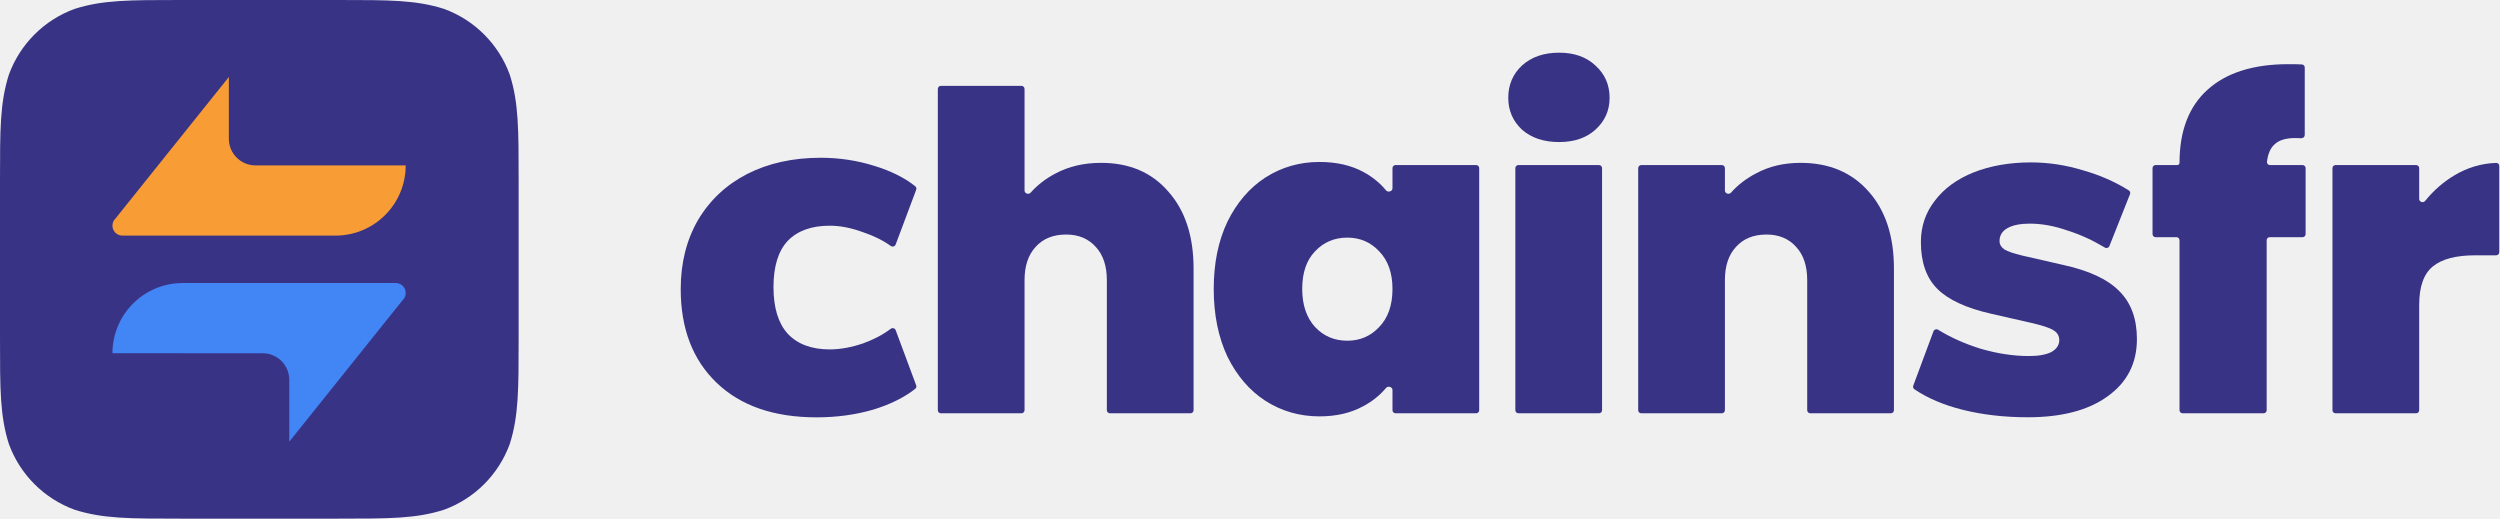
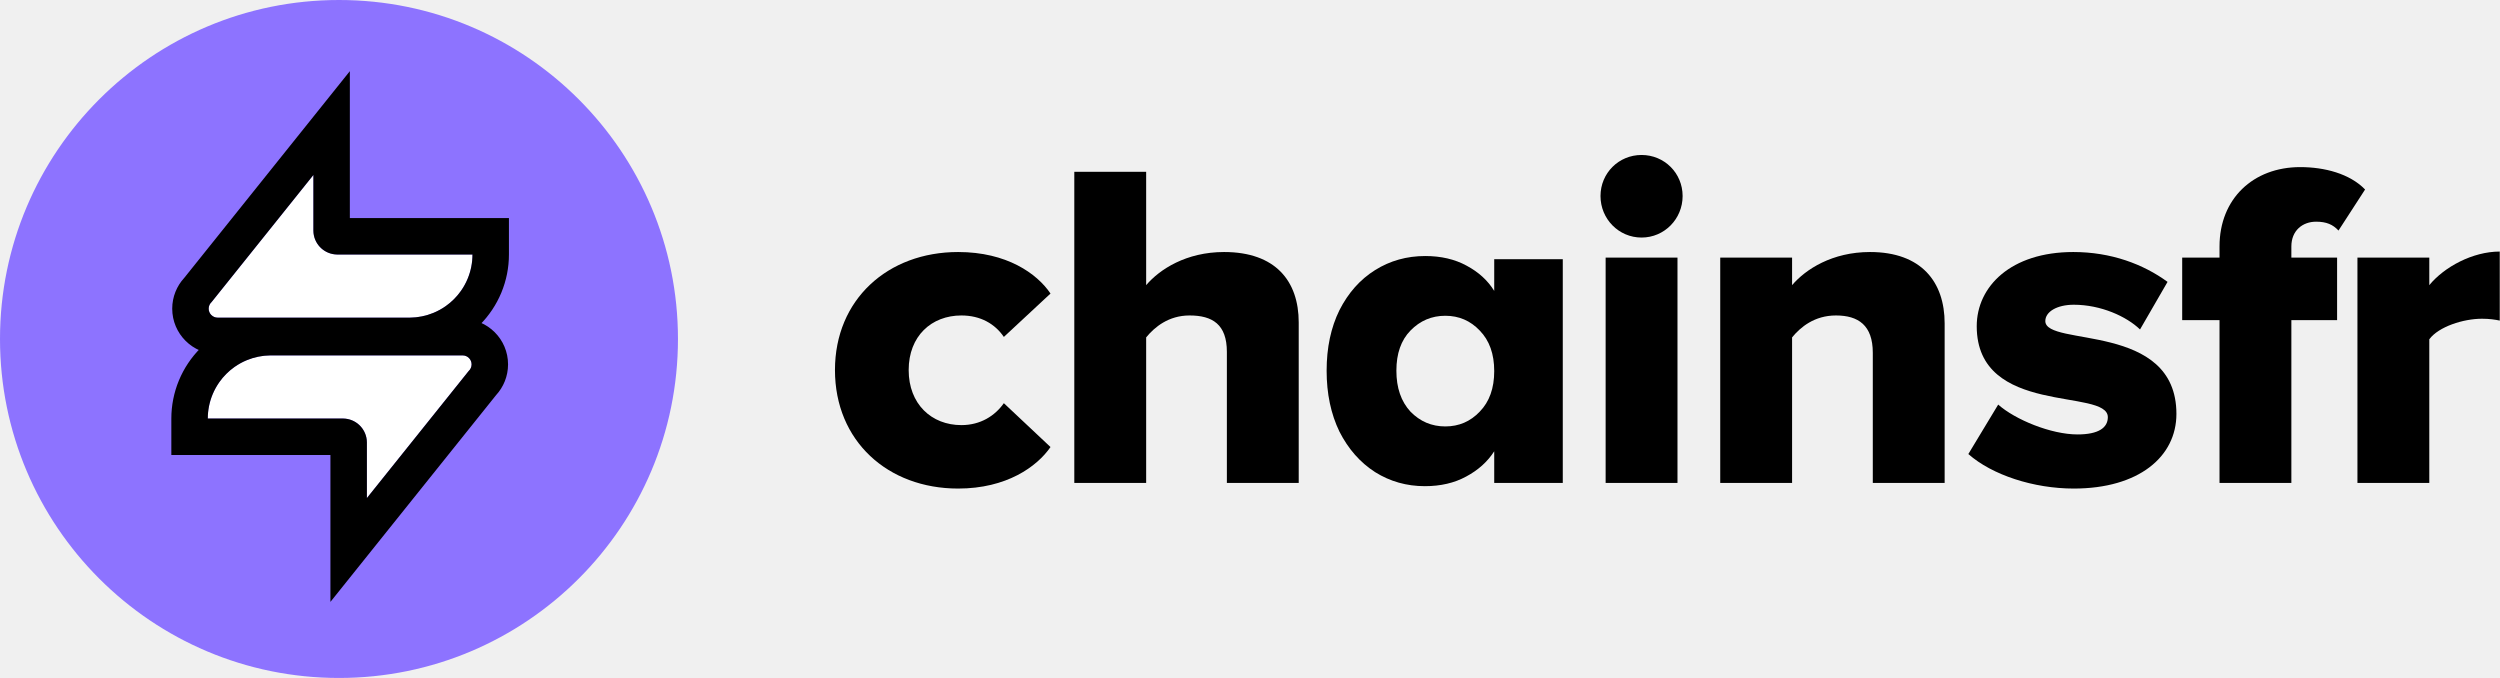
- <svg xmlns="http://www.w3.org/2000/svg" width="617" height="128" viewBox="0 0 617 128" fill="none">
-   <path d="M201.533 103C191.023 103 182.807 100.164 176.884 94.492C170.962 88.819 168 81.103 168 71.343C168 64.92 169.418 59.248 172.255 54.326C175.174 49.404 179.219 45.609 184.391 42.94C189.646 40.27 195.694 38.935 202.534 38.935C207.122 38.935 211.543 39.603 215.798 40.938C219.915 42.205 223.281 43.885 225.895 45.978C226.145 46.179 226.233 46.519 226.12 46.819L221.045 60.354C220.863 60.837 220.264 61.002 219.844 60.702C217.926 59.325 215.659 58.201 213.045 57.329C210.125 56.245 207.373 55.703 204.787 55.703C200.282 55.703 196.82 56.954 194.401 59.456C192.066 61.959 190.898 65.754 190.898 70.843C190.898 75.931 192.066 79.768 194.401 82.354C196.82 84.94 200.282 86.233 204.787 86.233C207.373 86.233 210.125 85.733 213.045 84.732C215.655 83.789 217.919 82.594 219.836 81.147C220.254 80.831 220.87 80.994 221.052 81.486L226.12 95.111C226.232 95.415 226.141 95.757 225.887 95.956C223.116 98.131 219.627 99.854 215.422 101.123C211.085 102.375 206.455 103 201.533 103Z" fill="#393386" />
-   <path d="M271.75 40.192C278.739 40.192 284.272 42.558 288.348 47.29C292.498 51.95 294.573 58.283 294.573 66.291V101.242C294.573 101.661 294.233 102 293.814 102H273.928C273.509 102 273.169 101.661 273.169 101.242V69.13C273.169 65.636 272.259 62.906 270.439 60.941C268.619 58.902 266.181 57.883 263.123 57.883C259.92 57.883 257.408 58.902 255.588 60.941C253.768 62.906 252.858 65.636 252.858 69.13V101.242C252.858 101.661 252.518 102 252.1 102H232.213C231.795 102 231.455 101.661 231.455 101.242V21.95C231.455 21.531 231.795 21.191 232.213 21.191H252.1C252.518 21.191 252.858 21.531 252.858 21.95V47.023C252.858 47.769 253.871 48.101 254.364 47.543C256.036 45.655 258.082 44.078 260.502 42.813C263.778 41.066 267.527 40.192 271.75 40.192Z" fill="#393386" />
-   <path d="M299.547 71.311C299.547 64.978 300.675 59.445 302.932 54.713C305.262 49.981 308.392 46.341 312.323 43.793C316.327 41.245 320.768 39.971 325.646 39.971C329.868 39.971 333.508 40.808 336.565 42.482C338.755 43.682 340.591 45.181 342.072 46.978C342.563 47.574 343.664 47.246 343.664 46.474V41.493C343.664 41.075 344.002 40.735 344.422 40.735H364.309C364.727 40.735 365.067 41.075 365.067 41.493V101.238C365.067 101.657 364.727 101.997 364.309 101.997H344.422C344.002 101.997 343.664 101.657 343.664 101.238V96.258C343.664 95.486 342.56 95.156 342.066 95.75C340.571 97.549 338.701 99.049 336.457 100.25C333.399 101.924 329.795 102.761 325.646 102.761C320.768 102.761 316.327 101.487 312.323 98.939C308.392 96.391 305.262 92.751 302.932 88.019C300.675 83.214 299.547 77.645 299.547 71.311ZM343.664 71.311C343.664 67.38 342.572 64.286 340.388 62.029C338.277 59.772 335.655 58.644 332.525 58.644C329.322 58.644 326.665 59.772 324.553 62.029C322.442 64.213 321.387 67.307 321.387 71.311C321.387 75.242 322.442 78.373 324.553 80.702C326.665 82.959 329.322 84.088 332.525 84.088C335.655 84.088 338.277 82.959 340.388 80.702C342.572 78.446 343.664 75.315 343.664 71.311Z" fill="#393386" />
-   <path d="M384.799 35.059C381.013 35.059 377.955 34.039 375.626 32.001C373.369 29.89 372.241 27.269 372.241 24.139C372.241 20.935 373.369 18.278 375.626 16.167C377.955 14.056 381.013 13 384.799 13C388.511 13 391.496 14.056 393.753 16.167C396.083 18.278 397.248 20.935 397.248 24.139C397.248 27.269 396.083 29.89 393.753 32.001C391.496 34.039 388.511 35.059 384.799 35.059ZM394.633 40.737C395.051 40.737 395.391 41.077 395.391 41.495V101.241C395.391 101.659 395.051 101.998 394.633 101.998H374.746C374.327 101.998 373.988 101.659 373.988 101.241V41.495C373.988 41.077 374.327 40.737 374.746 40.737H394.633Z" fill="#393386" />
-   <path d="M444.381 40.191C451.443 40.191 457.049 42.557 461.198 47.289C465.348 51.949 467.423 58.282 467.423 66.29V101.241C467.423 101.659 467.083 101.999 466.664 101.999H446.778C446.358 101.999 446.019 101.659 446.019 101.241V69.129C446.019 65.635 445.109 62.905 443.289 60.939C441.469 58.901 439.03 57.882 435.973 57.882C432.77 57.882 430.258 58.901 428.438 60.939C426.618 62.905 425.708 65.635 425.708 69.129V101.241C425.708 101.659 425.368 101.999 424.95 101.999H405.063C404.644 101.999 404.305 101.659 404.305 101.241V41.496C404.305 41.077 404.644 40.737 405.063 40.737H424.95C425.368 40.737 425.708 41.077 425.708 41.496V47.022C425.708 47.768 426.72 48.1 427.214 47.542C428.886 45.654 430.932 44.077 433.352 42.812C436.555 41.065 440.232 40.191 444.381 40.191Z" fill="#393386" />
-   <path d="M500.485 102.981C494.673 102.981 489.308 102.366 484.394 101.138C479.711 99.967 475.735 98.276 472.466 96.064C472.181 95.871 472.07 95.508 472.189 95.186L477.185 81.755C477.354 81.3 477.901 81.119 478.315 81.374C481.393 83.271 484.854 84.822 488.694 86.027C492.871 87.256 496.884 87.87 500.735 87.87C503.11 87.87 504.95 87.542 506.26 86.887C507.57 86.15 508.225 85.167 508.225 83.939C508.225 82.874 507.735 82.055 506.755 81.482C505.85 80.908 503.97 80.294 501.1 79.639L491.397 77.428C485.254 76.035 480.831 73.988 478.129 71.285C475.426 68.582 474.075 64.733 474.075 59.737C474.075 55.888 475.221 52.489 477.515 49.541C479.808 46.51 483.002 44.176 487.097 42.538C491.274 40.9 495.983 40.081 501.225 40.081C505.565 40.081 509.865 40.736 514.125 42.047C518.25 43.215 522.01 44.864 525.395 46.995C525.7 47.187 525.82 47.57 525.69 47.906L520.6 60.734C520.425 61.174 519.895 61.348 519.49 61.105C516.465 59.29 513.41 57.892 510.315 56.911C507.04 55.765 503.925 55.192 500.98 55.192C498.604 55.192 496.761 55.56 495.451 56.297C494.14 57.034 493.485 58.099 493.485 59.491C493.485 60.31 493.895 61.006 494.714 61.58C495.533 62.071 496.966 62.563 499.013 63.054L509.21 65.388C515.6 66.78 520.225 68.951 523.09 71.899C525.96 74.766 527.39 78.697 527.39 83.693C527.39 89.672 524.975 94.381 520.145 97.821C515.395 101.261 508.84 102.981 500.485 102.981Z" fill="#393386" />
-   <path d="M569.025 57.777C569.025 58.196 568.69 58.535 568.27 58.535H560.175C559.755 58.535 559.415 58.875 559.415 59.294V101.239C559.415 101.658 559.08 101.997 558.66 101.997H538.665C538.245 101.997 537.905 101.658 537.905 101.239V59.294C537.905 58.875 537.565 58.535 537.145 58.535H532C531.585 58.535 531.245 58.196 531.245 57.777V41.494C531.245 41.075 531.585 40.736 532 40.736H537.36C537.66 40.736 537.905 40.491 537.905 40.19C537.905 32.327 540.2 26.321 544.785 22.172C549.445 17.949 556.105 15.838 564.77 15.838C566.12 15.838 567.235 15.86 568.11 15.903C568.505 15.923 568.81 16.253 568.81 16.649V33.325C568.81 33.781 568.41 34.136 567.955 34.111C567.51 34.087 566.995 34.074 566.405 34.074C564.075 34.074 562.365 34.62 561.275 35.712C560.31 36.61 559.715 38.017 559.49 39.931C559.44 40.366 559.785 40.736 560.225 40.736H568.27C568.69 40.736 569.025 41.075 569.025 41.494V57.777Z" fill="#393386" />
-   <path d="M597.055 49.105C597.055 49.85 598.045 50.169 598.515 49.59C600.61 47.004 603.035 44.889 605.79 43.247C608.99 41.341 612.415 40.326 616.06 40.203C616.48 40.188 616.82 40.529 616.82 40.948V62.255C616.82 62.673 616.48 63.013 616.06 63.013H610.815C606.155 63.013 602.695 63.923 600.44 65.743C598.185 67.563 597.055 70.73 597.055 75.243V101.239C597.055 101.658 596.715 101.998 596.295 101.998H576.41C575.99 101.998 575.65 101.658 575.65 101.239V41.494C575.65 41.075 575.99 40.736 576.41 40.736H596.295C596.715 40.736 597.055 41.075 597.055 41.494V49.105Z" fill="#393386" />
-   <path fill-rule="evenodd" clip-rule="evenodd" d="M44.627 0H83.374C96.224 0 102.649 0 109.565 2.187C117.117 4.935 123.065 10.884 125.813 18.435C128 25.351 128 31.776 128 44.626V83.374C128 96.224 128 102.648 125.813 109.565C123.065 117.116 117.117 123.064 109.565 125.812C102.649 128 96.224 128 83.374 128H44.627C31.777 128 25.352 128 18.436 125.812C10.884 123.064 4.936 117.116 2.187 109.565C0 102.648 0 96.224 0 83.374V44.626C0 31.776 0 25.351 2.187 18.435C4.936 10.884 10.884 4.935 18.436 2.187C25.352 0 31.777 0 44.627 0Z" fill="#393386" />
-   <path fill-rule="evenodd" clip-rule="evenodd" d="M56.481 19L28.558 53.856C28.061 54.307 27.75 54.959 27.75 55.682C27.75 57.044 28.855 58.15 30.217 58.15C31.158 58.15 31.976 57.623 32.392 56.849C31.976 57.623 31.158 58.15 30.217 58.15H56.481V40.823V58.149H82.8V58.15C85.076 58.15 87.329 57.702 89.431 56.831C91.534 55.96 93.444 54.684 95.052 53.075C96.661 51.466 97.938 49.556 98.808 47.453C99.679 45.351 100.127 43.098 100.127 40.823H82.8V40.822H62.954C59.377 40.765 56.495 37.855 56.481 34.268V19Z" fill="#F89C35" />
-   <path fill-rule="evenodd" clip-rule="evenodd" d="M71.396 109L99.32 74.144C99.816 73.693 100.127 73.042 100.127 72.318C100.127 70.956 99.023 69.851 97.66 69.851C96.719 69.851 95.901 70.377 95.485 71.152C95.901 70.377 96.719 69.851 97.66 69.851H71.396V109ZM64.887 87.178H45.077V87.177H27.75C27.75 84.902 28.199 82.649 29.069 80.547C29.94 78.445 31.216 76.534 32.825 74.926C34.434 73.317 36.344 72.04 38.447 71.17C40.549 70.299 42.802 69.851 45.077 69.851V69.851H71.396V87.178V93.757C71.395 90.147 68.488 87.216 64.887 87.178Z" fill="#4285F4" />
+ <svg xmlns="http://www.w3.org/2000/svg" width="472" height="128" viewBox="0 0 472 128" fill="none">
+   <path d="M0 64C0 28.654 28.654 0 64 0V0C99.346 0 128 28.654 128 64V64C128 99.346 99.346 128 64 128V128C28.654 128 0 99.346 0 64V64Z" fill="#8D73FF" />
+   <path fill-rule="evenodd" clip-rule="evenodd" d="M59.171 33.031L39.954 57.018C39.613 57.329 39.398 57.777 39.398 58.275C39.398 59.212 40.159 59.973 41.096 59.973L59.171 59.973L59.171 59.972H77.283V59.973C78.849 59.973 80.399 59.664 81.846 59.065C83.292 58.466 84.607 57.588 85.714 56.48C86.821 55.373 87.7 54.059 88.299 52.612C88.898 51.166 89.206 49.615 89.206 48.049H77.283V48.049H63.625C61.164 48.009 59.18 46.007 59.171 43.538V33.031Z" fill="white" />
+   <path fill-rule="evenodd" clip-rule="evenodd" d="M41.095 59.974C40.158 59.974 39.397 59.214 39.397 58.276C39.397 57.778 39.612 57.33 39.953 57.02L41.095 55.594L59.17 33.032V43.54C59.17 43.697 59.179 43.853 59.195 44.007C59.435 46.256 61.32 48.013 63.624 48.05H77.282V48.05H89.205C89.205 49.616 88.897 51.167 88.298 52.613C87.958 53.433 87.529 54.211 87.019 54.932C86.629 55.483 86.193 56.002 85.713 56.482C85.233 56.961 84.715 57.398 84.163 57.788C83.442 58.298 82.665 58.727 81.845 59.066C80.432 59.651 78.921 59.959 77.393 59.974C77.356 59.974 77.319 59.974 77.281 59.974V59.974H59.17L59.17 59.974L41.095 59.974ZM64.352 66.855L64.352 66.856L41.095 66.856C36.357 66.856 32.516 63.014 32.516 58.276C32.516 56.031 33.385 53.981 34.79 52.458L66.051 13.435V41.168H84.163V41.169H96.087V48.05C96.087 50.52 95.601 52.965 94.656 55.247C93.71 57.529 92.325 59.602 90.579 61.348C88.833 63.094 86.76 64.479 84.478 65.424C82.197 66.369 79.751 66.856 77.281 66.856H70.4V66.855H64.352Z" fill="black" />
+   <path fill-rule="evenodd" clip-rule="evenodd" d="M69.265 94.038L88.481 70.051C88.823 69.74 89.037 69.293 89.037 68.795C89.037 67.857 88.277 67.097 87.339 67.097L69.265 67.097L69.265 67.097H51.153V67.096C49.587 67.096 48.037 67.405 46.59 68.004C45.143 68.603 43.829 69.482 42.722 70.589C41.614 71.696 40.736 73.01 40.137 74.457C39.538 75.904 39.229 77.454 39.229 79.02H51.153V79.021H64.811C67.272 79.06 69.256 81.063 69.265 83.531V94.038Z" fill="white" />
+   <path fill-rule="evenodd" clip-rule="evenodd" d="M87.34 67.098C88.278 67.098 89.038 67.859 89.038 68.796C89.038 69.294 88.824 69.742 88.482 70.053L87.34 71.478L69.266 94.04V83.533C69.265 83.375 69.257 83.219 69.24 83.065C69.001 80.816 67.115 79.059 64.812 79.022H51.154V79.022H39.23C39.23 77.456 39.539 75.906 40.138 74.459C40.478 73.639 40.907 72.862 41.417 72.14C41.806 71.589 42.243 71.07 42.723 70.591C43.202 70.111 43.721 69.674 44.272 69.284C44.994 68.775 45.771 68.345 46.591 68.006C48.003 67.421 49.515 67.113 51.043 67.099C51.08 67.098 51.117 67.098 51.154 67.098V67.099H69.266L69.266 67.098L87.34 67.098ZM64.084 60.217L64.084 60.217L87.34 60.217C92.079 60.217 95.92 64.058 95.92 68.796C95.92 71.041 95.051 73.091 93.646 74.614L62.384 113.637V85.904H44.272V85.904H32.349L32.349 79.022C32.349 76.552 32.835 74.107 33.78 71.825C34.725 69.544 36.11 67.471 37.856 65.724C39.603 63.978 41.676 62.593 43.958 61.648C46.239 60.703 48.684 60.216 51.154 60.216H58.036V60.217H64.084Z" fill="black" />
+   <path d="M180.895 92.24C190.056 92.24 195.782 88.1 198.336 84.401L189.528 76.121C187.854 78.499 185.123 80.261 181.512 80.261C175.874 80.261 171.558 76.297 171.558 69.866C171.558 63.436 175.874 59.56 181.512 59.56C185.123 59.56 187.854 61.146 189.528 63.612L198.336 55.42C195.782 51.633 190.056 47.581 180.895 47.581C167.594 47.581 157.641 56.566 157.641 69.866C157.641 83.255 167.594 92.24 180.895 92.24Z" fill="black" />
+   <path d="M245.198 91.183V60.882C245.198 53.042 240.794 47.581 231.104 47.581C223.969 47.581 218.949 50.84 216.394 53.835V32.43H202.829V91.183H216.394V63.7C217.98 61.763 220.622 59.56 224.586 59.56C228.902 59.56 231.633 61.234 231.633 66.431V91.183H245.198Z" fill="black" />
+   <path d="M250.467 69.988C250.467 65.647 251.274 61.837 252.889 58.557C254.555 55.277 256.8 52.753 259.626 50.987C262.452 49.221 265.607 48.338 269.089 48.338C272.066 48.338 274.665 48.943 276.886 50.154C279.157 51.366 280.898 52.955 282.109 54.923V48.943H295.053V91.183H282.109V85.203C280.847 87.171 279.081 88.761 276.81 89.972C274.59 91.183 271.991 91.789 269.013 91.789C265.581 91.789 262.452 90.906 259.626 89.139C256.8 87.323 254.555 84.774 252.889 81.494C251.274 78.163 250.467 74.328 250.467 69.988ZM282.109 70.063C282.109 66.833 281.201 64.285 279.384 62.418C277.617 60.55 275.447 59.617 272.874 59.617C270.3 59.617 268.105 60.55 266.288 62.418C264.522 64.234 263.638 66.758 263.638 69.988C263.638 73.217 264.522 75.791 266.288 77.709C268.105 79.576 270.3 80.51 272.874 80.51C275.447 80.51 277.617 79.576 279.384 77.709C281.201 75.842 282.109 73.293 282.109 70.063Z" fill="black" />
+   <path d="M309.926 44.85C314.243 44.85 317.678 41.327 317.678 37.01C317.678 32.694 314.243 29.259 309.926 29.259C305.61 29.259 302.175 32.694 302.175 37.01C302.175 41.327 305.61 44.85 309.926 44.85ZM316.709 91.183V48.638H303.144V91.183H316.709Z" fill="black" />
+   <path d="M367.149 91.183V61.058C367.149 53.218 362.745 47.581 353.056 47.581C345.921 47.581 340.9 50.84 338.345 53.835V48.638H324.78V91.183H338.345V63.7C339.931 61.763 342.573 59.56 346.625 59.56C350.853 59.56 353.584 61.41 353.584 66.607V91.183H367.149Z" fill="black" />
+   <path d="M391.529 92.24C403.773 92.24 410.908 86.25 410.908 78.147C410.908 60.706 386.156 65.55 386.156 60.617C386.156 58.856 388.358 57.534 391.529 57.534C396.638 57.534 401.483 59.737 404.037 62.203L409.234 53.218C404.654 49.871 398.576 47.581 391.441 47.581C379.638 47.581 373.207 54.099 373.207 61.586C373.207 78.675 397.959 73.214 397.959 78.763C397.959 80.701 396.286 82.022 392.234 82.022C387.213 82.022 380.43 79.204 377.259 76.385L371.622 85.722C376.114 89.686 383.954 92.24 391.529 92.24Z" fill="black" />
+   <path d="M432.61 91.183V60.441H441.243V48.638H432.61V46.524C432.61 43.529 434.724 41.855 437.279 41.855C439.217 41.855 440.45 42.384 441.507 43.529L446.528 35.777C443.621 32.782 438.864 31.549 434.284 31.549C425.387 31.549 419.045 37.539 419.045 46.524V48.638H411.998V60.441H419.045V91.183H432.61Z" fill="black" />
+   <path d="M458.651 91.183V64.053C460.413 61.674 465.082 60.177 468.605 60.177C470.014 60.177 471.16 60.353 471.952 60.529V47.493C466.843 47.493 461.47 50.399 458.651 53.835V48.638H445.086V91.183H458.651Z" fill="black" />
</svg>
